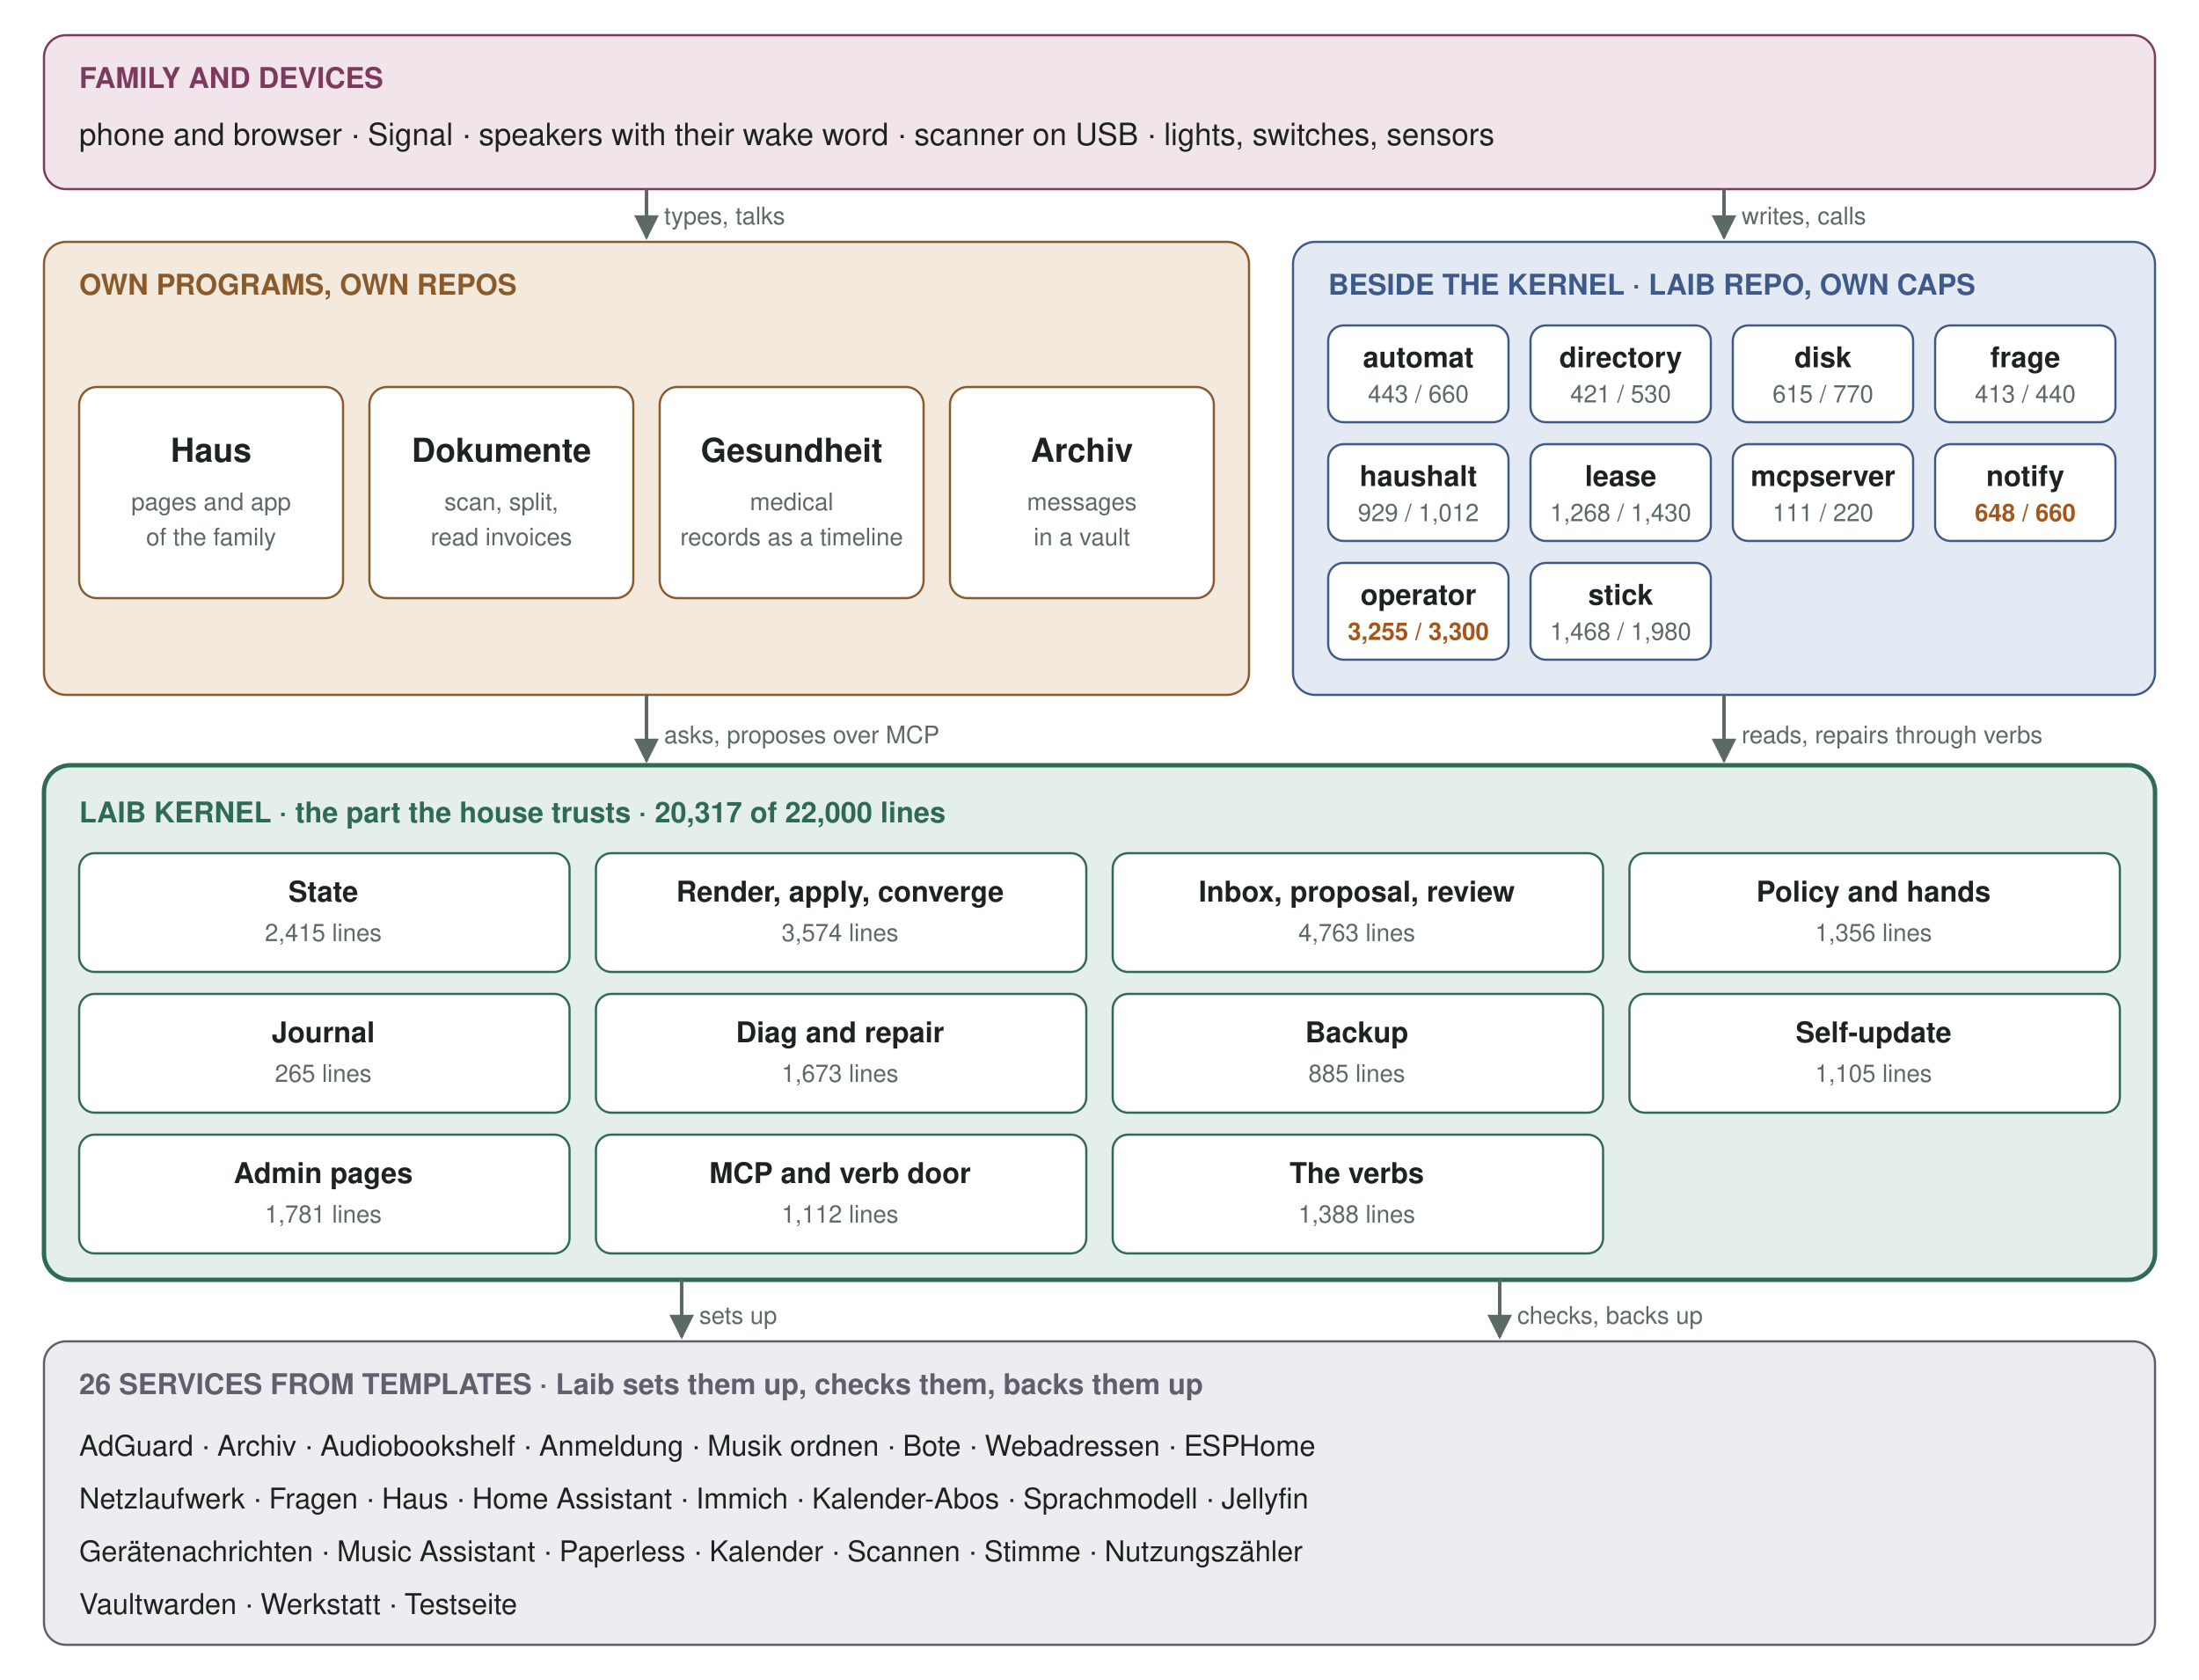
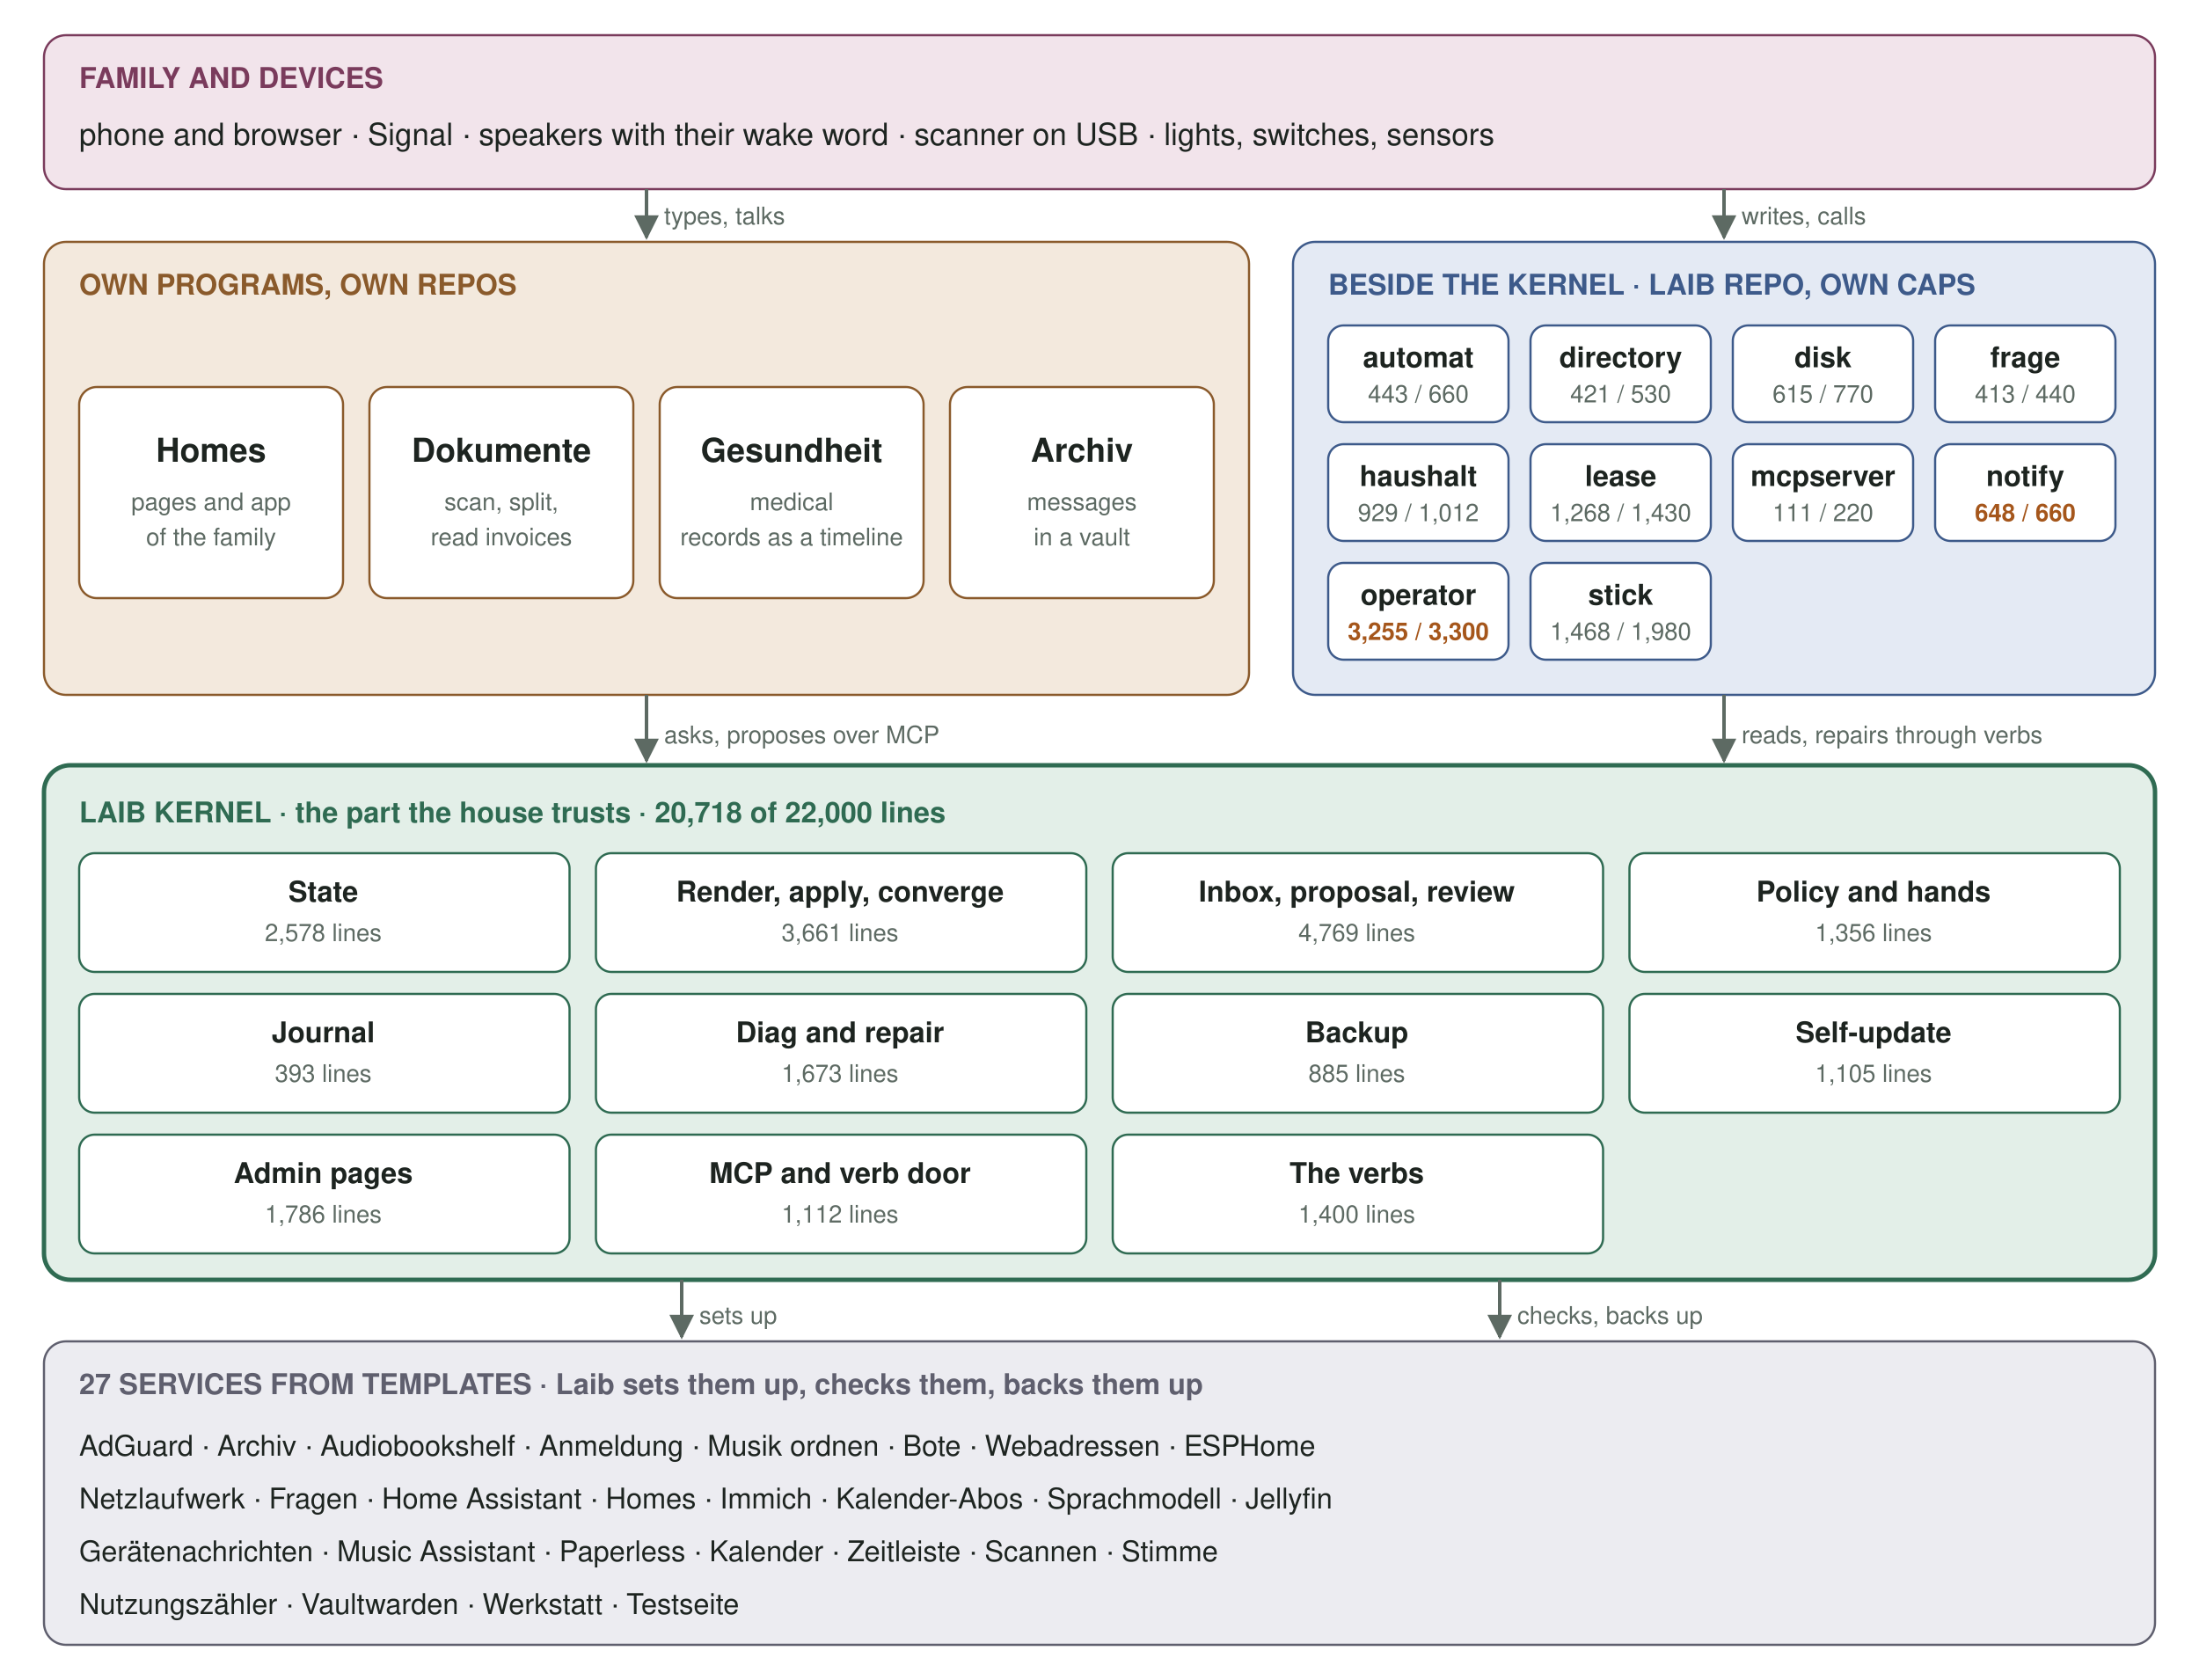
<svg xmlns="http://www.w3.org/2000/svg" viewBox="0 0 1000 764" width="1000" height="764" font-family="-apple-system, 'Segoe UI', Helvetica, Arial, sans-serif" role="img" aria-label="The five layers of a Laib box: family and devices, the own programs, the programs beside the kernel, the Laib kernel, the services from templates">
  <defs>
    <marker id="ar" viewBox="0 0 10 10" refX="9" refY="5" markerWidth="7" markerHeight="7" orient="auto-start-reverse">
      <path d="M0,0 L10,5 L0,10 z" fill="#5d6a63" />
    </marker>
  </defs>
  <rect x="0" y="0" width="1000" height="764" rx="0" fill="#ffffff" stroke="none" />
  <rect x="20" y="16" width="960" height="70" rx="10" fill="#f2e4eb" stroke="#7a3b5c" />
  <text x="36" y="40" font-size="13" fill="#7a3b5c" font-weight="600">FAMILY AND DEVICES</text>
  <text x="36" y="66" font-size="14" fill="#1d2420">phone and browser  ·  Signal  ·  speakers with their wake word  ·  scanner on USB  ·  lights, switches, sensors</text>
  <rect x="20" y="110" width="548" height="206" rx="10" fill="#f3e9dd" stroke="#8a5a2b" />
  <text x="36" y="134" font-size="13" fill="#8a5a2b" font-weight="600">OWN PROGRAMS, OWN REPOS</text>
  <rect x="36" y="176" width="120" height="96" rx="8" fill="#ffffff" stroke="#8a5a2b" />
-   <text x="96" y="210" font-size="15" fill="#1d2420" font-weight="600" text-anchor="middle">Haus</text>
+   <text x="96" y="210" font-size="15" fill="#1d2420" font-weight="600" text-anchor="middle">Homes</text>
  <text x="96" y="232" font-size="11" fill="#5d6a63" text-anchor="middle">pages and app</text>
  <text x="96" y="248" font-size="11" fill="#5d6a63" text-anchor="middle">of the family</text>
  <rect x="168" y="176" width="120" height="96" rx="8" fill="#ffffff" stroke="#8a5a2b" />
  <text x="228" y="210" font-size="15" fill="#1d2420" font-weight="600" text-anchor="middle">Dokumente</text>
  <text x="228" y="232" font-size="11" fill="#5d6a63" text-anchor="middle">scan, split,</text>
  <text x="228" y="248" font-size="11" fill="#5d6a63" text-anchor="middle">read invoices</text>
  <rect x="300" y="176" width="120" height="96" rx="8" fill="#ffffff" stroke="#8a5a2b" />
  <text x="360" y="210" font-size="15" fill="#1d2420" font-weight="600" text-anchor="middle">Gesundheit</text>
  <text x="360" y="232" font-size="11" fill="#5d6a63" text-anchor="middle">medical</text>
  <text x="360" y="248" font-size="11" fill="#5d6a63" text-anchor="middle">records as a timeline</text>
  <rect x="432" y="176" width="120" height="96" rx="8" fill="#ffffff" stroke="#8a5a2b" />
  <text x="492" y="210" font-size="15" fill="#1d2420" font-weight="600" text-anchor="middle">Archiv</text>
  <text x="492" y="232" font-size="11" fill="#5d6a63" text-anchor="middle">messages</text>
  <text x="492" y="248" font-size="11" fill="#5d6a63" text-anchor="middle">in a vault</text>
  <rect x="588" y="110" width="392" height="206" rx="10" fill="#e4eaf4" stroke="#3d5a8a" />
  <text x="604" y="134" font-size="13" fill="#3d5a8a" font-weight="600">BESIDE THE KERNEL  ·  LAIB REPO, OWN CAPS</text>
  <rect x="604" y="148" width="82" height="44" rx="7" fill="#ffffff" stroke="#3d5a8a" />
  <text x="645" y="167" font-size="13" fill="#1d2420" font-weight="600" text-anchor="middle">automat</text>
  <text x="645" y="183" font-size="11" fill="#5d6a63" text-anchor="middle">443 / 660</text>
  <rect x="696" y="148" width="82" height="44" rx="7" fill="#ffffff" stroke="#3d5a8a" />
  <text x="737" y="167" font-size="13" fill="#1d2420" font-weight="600" text-anchor="middle">directory</text>
  <text x="737" y="183" font-size="11" fill="#5d6a63" text-anchor="middle">421 / 530</text>
  <rect x="788" y="148" width="82" height="44" rx="7" fill="#ffffff" stroke="#3d5a8a" />
  <text x="829" y="167" font-size="13" fill="#1d2420" font-weight="600" text-anchor="middle">disk</text>
  <text x="829" y="183" font-size="11" fill="#5d6a63" text-anchor="middle">615 / 770</text>
  <rect x="880" y="148" width="82" height="44" rx="7" fill="#ffffff" stroke="#3d5a8a" />
  <text x="921" y="167" font-size="13" fill="#1d2420" font-weight="600" text-anchor="middle">frage</text>
  <text x="921" y="183" font-size="11" fill="#5d6a63" text-anchor="middle">413 / 440</text>
  <rect x="604" y="202" width="82" height="44" rx="7" fill="#ffffff" stroke="#3d5a8a" />
  <text x="645" y="221" font-size="13" fill="#1d2420" font-weight="600" text-anchor="middle">haushalt</text>
  <text x="645" y="237" font-size="11" fill="#5d6a63" text-anchor="middle">929 / 1,012</text>
  <rect x="696" y="202" width="82" height="44" rx="7" fill="#ffffff" stroke="#3d5a8a" />
  <text x="737" y="221" font-size="13" fill="#1d2420" font-weight="600" text-anchor="middle">lease</text>
  <text x="737" y="237" font-size="11" fill="#5d6a63" text-anchor="middle">1,268 / 1,430</text>
  <rect x="788" y="202" width="82" height="44" rx="7" fill="#ffffff" stroke="#3d5a8a" />
  <text x="829" y="221" font-size="13" fill="#1d2420" font-weight="600" text-anchor="middle">mcpserver</text>
  <text x="829" y="237" font-size="11" fill="#5d6a63" text-anchor="middle">111 / 220</text>
  <rect x="880" y="202" width="82" height="44" rx="7" fill="#ffffff" stroke="#3d5a8a" />
  <text x="921" y="221" font-size="13" fill="#1d2420" font-weight="600" text-anchor="middle">notify</text>
  <text x="921" y="237" font-size="11" fill="#a5561b" font-weight="600" text-anchor="middle">648 / 660</text>
  <rect x="604" y="256" width="82" height="44" rx="7" fill="#ffffff" stroke="#3d5a8a" />
  <text x="645" y="275" font-size="13" fill="#1d2420" font-weight="600" text-anchor="middle">operator</text>
  <text x="645" y="291" font-size="11" fill="#a5561b" font-weight="600" text-anchor="middle">3,255 / 3,300</text>
  <rect x="696" y="256" width="82" height="44" rx="7" fill="#ffffff" stroke="#3d5a8a" />
  <text x="737" y="275" font-size="13" fill="#1d2420" font-weight="600" text-anchor="middle">stick</text>
  <text x="737" y="291" font-size="11" fill="#5d6a63" text-anchor="middle">1,468 / 1,980</text>
  <rect x="20" y="348" width="960" height="234" rx="12" fill="#e3efe8" stroke="#2f6b52" stroke-width="2" />
-   <text x="36" y="374" font-size="13" fill="#2f6b52" font-weight="600">LAIB KERNEL  ·  the part the house trusts  ·  20,317 of 22,000 lines</text>
+   <text x="36" y="374" font-size="13" fill="#2f6b52" font-weight="600">LAIB KERNEL  ·  the part the house trusts  ·  20,718 of 22,000 lines</text>
  <rect x="36" y="388" width="223" height="54" rx="7" fill="#ffffff" stroke="#2f6b52" />
  <text x="147" y="410" font-size="13" fill="#1d2420" font-weight="600" text-anchor="middle">State</text>
-   <text x="147" y="428" font-size="11" fill="#5d6a63" text-anchor="middle">2,415 lines</text>
+   <text x="147" y="428" font-size="11" fill="#5d6a63" text-anchor="middle">2,578 lines</text>
  <rect x="271" y="388" width="223" height="54" rx="7" fill="#ffffff" stroke="#2f6b52" />
  <text x="382" y="410" font-size="13" fill="#1d2420" font-weight="600" text-anchor="middle">Render, apply, converge</text>
-   <text x="382" y="428" font-size="11" fill="#5d6a63" text-anchor="middle">3,574 lines</text>
+   <text x="382" y="428" font-size="11" fill="#5d6a63" text-anchor="middle">3,661 lines</text>
  <rect x="506" y="388" width="223" height="54" rx="7" fill="#ffffff" stroke="#2f6b52" />
  <text x="617" y="410" font-size="13" fill="#1d2420" font-weight="600" text-anchor="middle">Inbox, proposal, review</text>
-   <text x="617" y="428" font-size="11" fill="#5d6a63" text-anchor="middle">4,763 lines</text>
+   <text x="617" y="428" font-size="11" fill="#5d6a63" text-anchor="middle">4,769 lines</text>
  <rect x="741" y="388" width="223" height="54" rx="7" fill="#ffffff" stroke="#2f6b52" />
  <text x="852" y="410" font-size="13" fill="#1d2420" font-weight="600" text-anchor="middle">Policy and hands</text>
  <text x="852" y="428" font-size="11" fill="#5d6a63" text-anchor="middle">1,356 lines</text>
  <rect x="36" y="452" width="223" height="54" rx="7" fill="#ffffff" stroke="#2f6b52" />
  <text x="147" y="474" font-size="13" fill="#1d2420" font-weight="600" text-anchor="middle">Journal</text>
-   <text x="147" y="492" font-size="11" fill="#5d6a63" text-anchor="middle">265 lines</text>
+   <text x="147" y="492" font-size="11" fill="#5d6a63" text-anchor="middle">393 lines</text>
  <rect x="271" y="452" width="223" height="54" rx="7" fill="#ffffff" stroke="#2f6b52" />
  <text x="382" y="474" font-size="13" fill="#1d2420" font-weight="600" text-anchor="middle">Diag and repair</text>
  <text x="382" y="492" font-size="11" fill="#5d6a63" text-anchor="middle">1,673 lines</text>
  <rect x="506" y="452" width="223" height="54" rx="7" fill="#ffffff" stroke="#2f6b52" />
  <text x="617" y="474" font-size="13" fill="#1d2420" font-weight="600" text-anchor="middle">Backup</text>
  <text x="617" y="492" font-size="11" fill="#5d6a63" text-anchor="middle">885 lines</text>
  <rect x="741" y="452" width="223" height="54" rx="7" fill="#ffffff" stroke="#2f6b52" />
  <text x="852" y="474" font-size="13" fill="#1d2420" font-weight="600" text-anchor="middle">Self-update</text>
  <text x="852" y="492" font-size="11" fill="#5d6a63" text-anchor="middle">1,105 lines</text>
  <rect x="36" y="516" width="223" height="54" rx="7" fill="#ffffff" stroke="#2f6b52" />
  <text x="147" y="538" font-size="13" fill="#1d2420" font-weight="600" text-anchor="middle">Admin pages</text>
-   <text x="147" y="556" font-size="11" fill="#5d6a63" text-anchor="middle">1,781 lines</text>
+   <text x="147" y="556" font-size="11" fill="#5d6a63" text-anchor="middle">1,786 lines</text>
  <rect x="271" y="516" width="223" height="54" rx="7" fill="#ffffff" stroke="#2f6b52" />
  <text x="382" y="538" font-size="13" fill="#1d2420" font-weight="600" text-anchor="middle">MCP and verb door</text>
  <text x="382" y="556" font-size="11" fill="#5d6a63" text-anchor="middle">1,112 lines</text>
  <rect x="506" y="516" width="223" height="54" rx="7" fill="#ffffff" stroke="#2f6b52" />
  <text x="617" y="538" font-size="13" fill="#1d2420" font-weight="600" text-anchor="middle">The verbs</text>
-   <text x="617" y="556" font-size="11" fill="#5d6a63" text-anchor="middle">1,388 lines</text>
+   <text x="617" y="556" font-size="11" fill="#5d6a63" text-anchor="middle">1,400 lines</text>
  <rect x="20" y="610" width="960" height="138" rx="10" fill="#ececf1" stroke="#5f5f6e" />
-   <text x="36" y="634" font-size="13" fill="#5f5f6e" font-weight="600">26 SERVICES FROM TEMPLATES  ·  Laib sets them up, checks them, backs them up</text>
+   <text x="36" y="634" font-size="13" fill="#5f5f6e" font-weight="600">27 SERVICES FROM TEMPLATES  ·  Laib sets them up, checks them, backs them up</text>
  <text x="36" y="662" font-size="13" fill="#1d2420">AdGuard · Archiv · Audiobookshelf · Anmeldung · Musik ordnen · Bote · Webadressen · ESPHome</text>
-   <text x="36" y="686" font-size="13" fill="#1d2420">Netzlaufwerk · Fragen · Haus · Home Assistant · Immich · Kalender-Abos · Sprachmodell · Jellyfin</text>
-   <text x="36" y="710" font-size="13" fill="#1d2420">Gerätenachrichten · Music Assistant · Paperless · Kalender · Scannen · Stimme · Nutzungszähler</text>
-   <text x="36" y="734" font-size="13" fill="#1d2420">Vaultwarden · Werkstatt · Testseite</text>
+   <text x="36" y="686" font-size="13" fill="#1d2420">Netzlaufwerk · Fragen · Home Assistant · Homes · Immich · Kalender-Abos · Sprachmodell · Jellyfin</text>
+   <text x="36" y="710" font-size="13" fill="#1d2420">Gerätenachrichten · Music Assistant · Paperless · Kalender · Zeitleiste · Scannen · Stimme</text>
+   <text x="36" y="734" font-size="13" fill="#1d2420">Nutzungszähler · Vaultwarden · Werkstatt · Testseite</text>
  <path d="M294 86 L294 108" stroke="#5d6a63" stroke-width="1.6" fill="none" marker-end="url(#ar)" />
  <text x="302" y="102" font-size="11" fill="#5d6a63">types, talks</text>
  <path d="M784 86 L784 108" stroke="#5d6a63" stroke-width="1.6" fill="none" marker-end="url(#ar)" />
  <text x="792" y="102" font-size="11" fill="#5d6a63">writes, calls</text>
  <path d="M294 316 L294 346" stroke="#5d6a63" stroke-width="1.6" fill="none" marker-end="url(#ar)" />
  <text x="302" y="338" font-size="11" fill="#5d6a63">asks, proposes over MCP</text>
  <path d="M784 316 L784 346" stroke="#5d6a63" stroke-width="1.6" fill="none" marker-end="url(#ar)" />
  <text x="792" y="338" font-size="11" fill="#5d6a63">reads, repairs through verbs</text>
  <path d="M310 582 L310 608" stroke="#5d6a63" stroke-width="1.6" fill="none" marker-end="url(#ar)" />
  <text x="318" y="602" font-size="11" fill="#5d6a63">sets up</text>
  <path d="M682 582 L682 608" stroke="#5d6a63" stroke-width="1.6" fill="none" marker-end="url(#ar)" />
  <text x="690" y="602" font-size="11" fill="#5d6a63">checks, backs up</text>
</svg>
